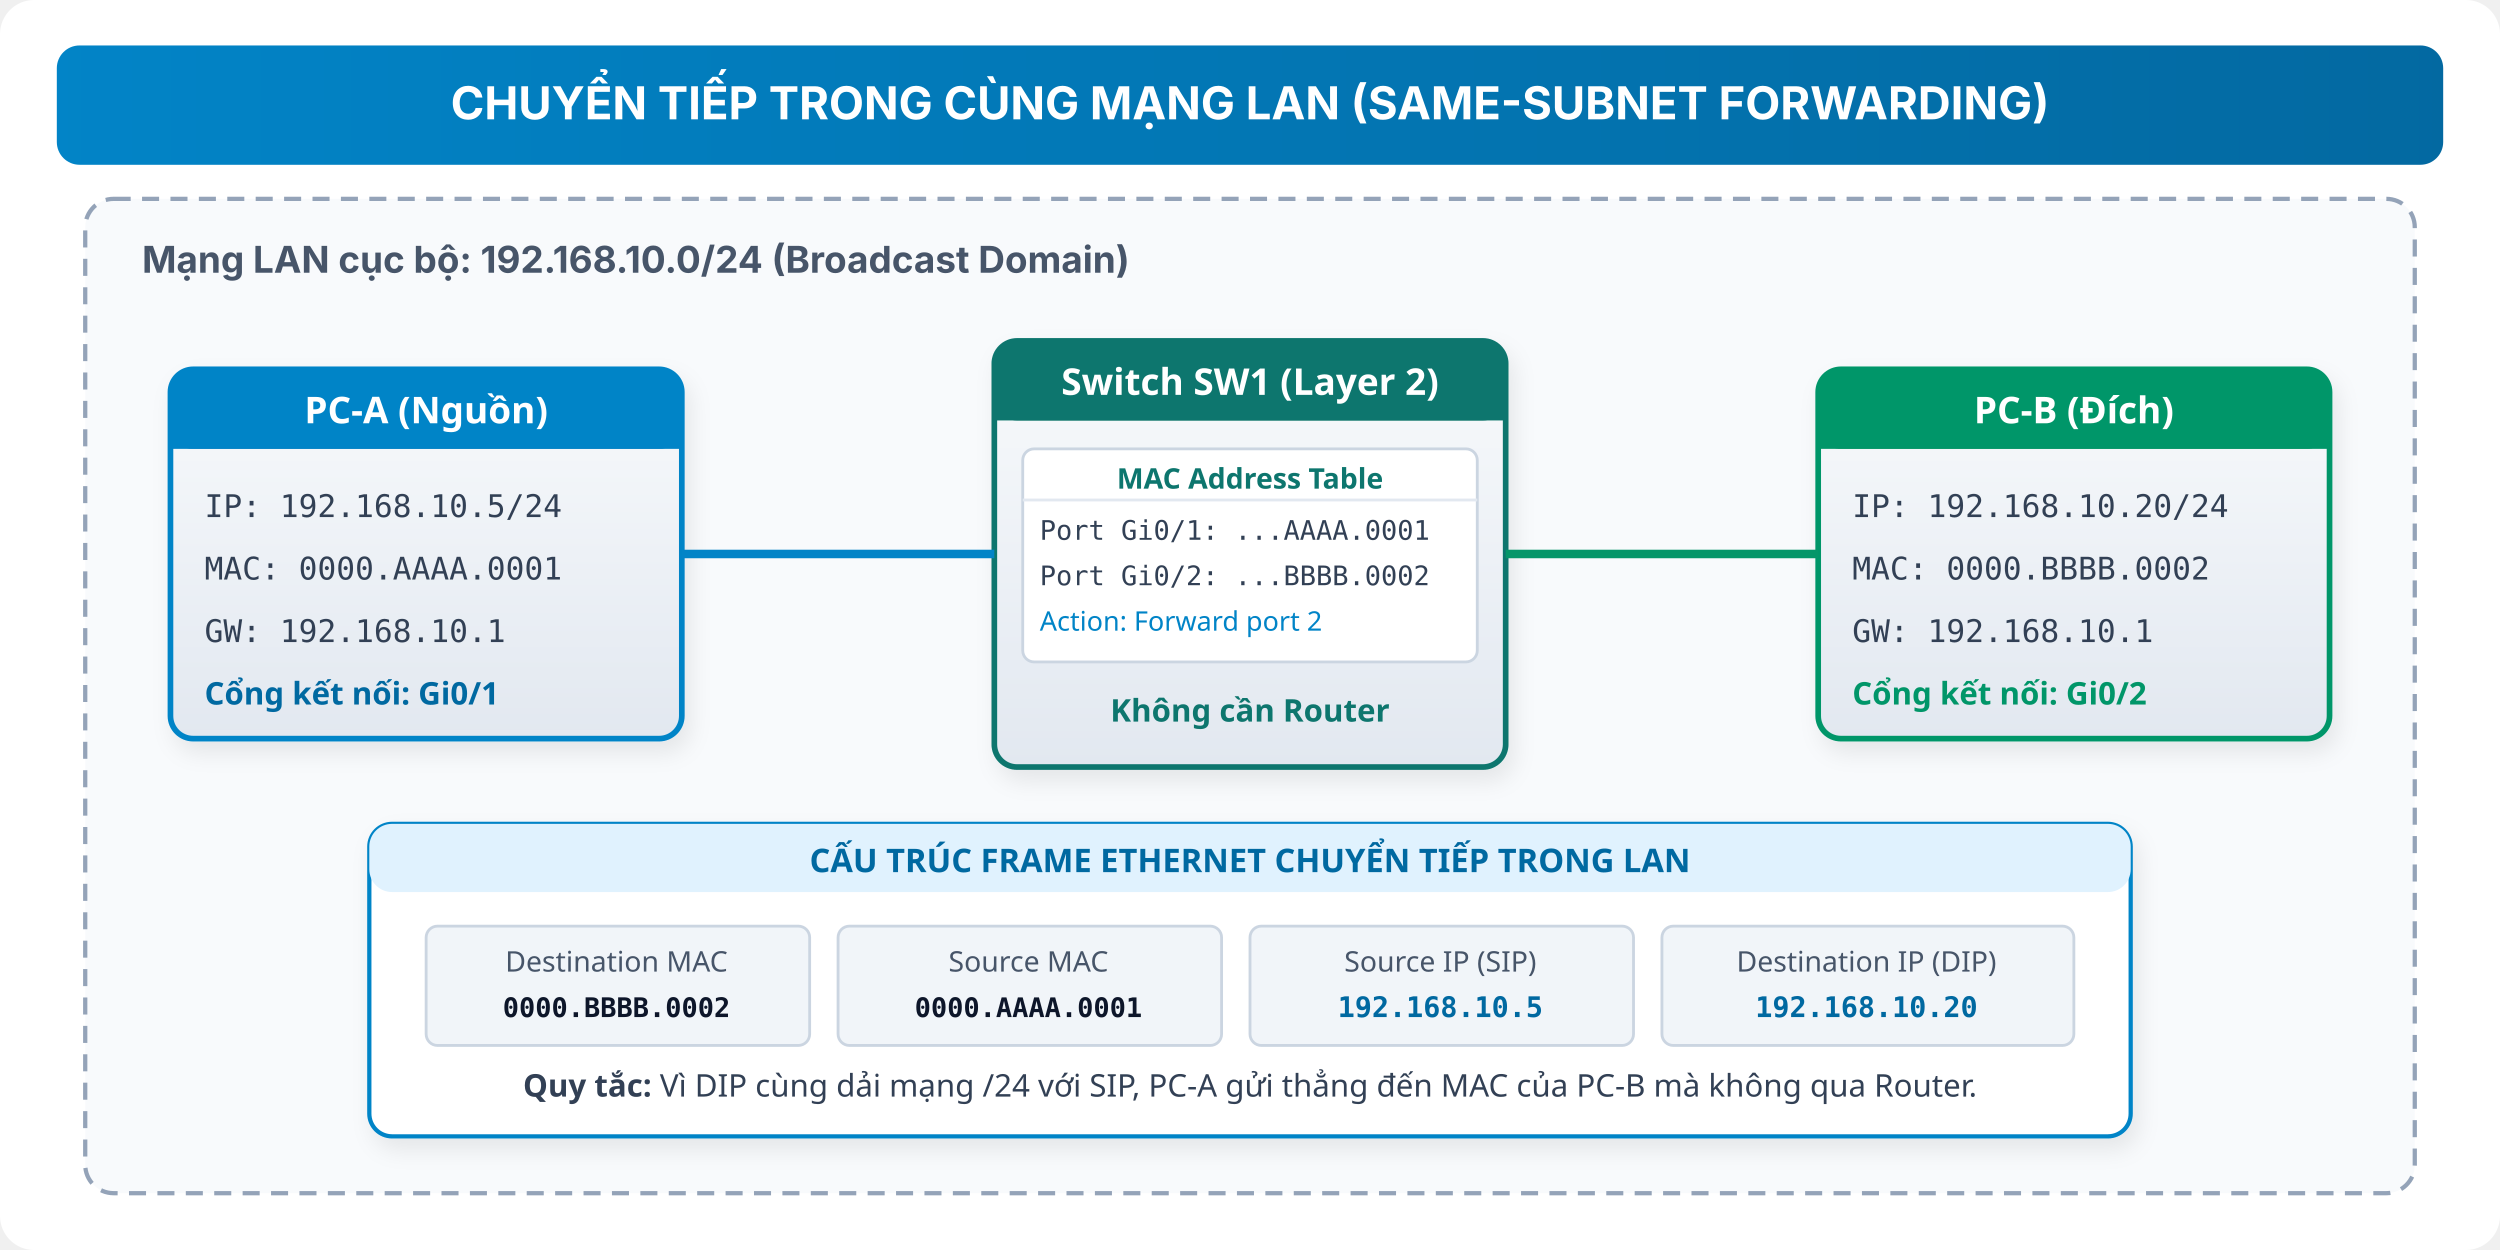
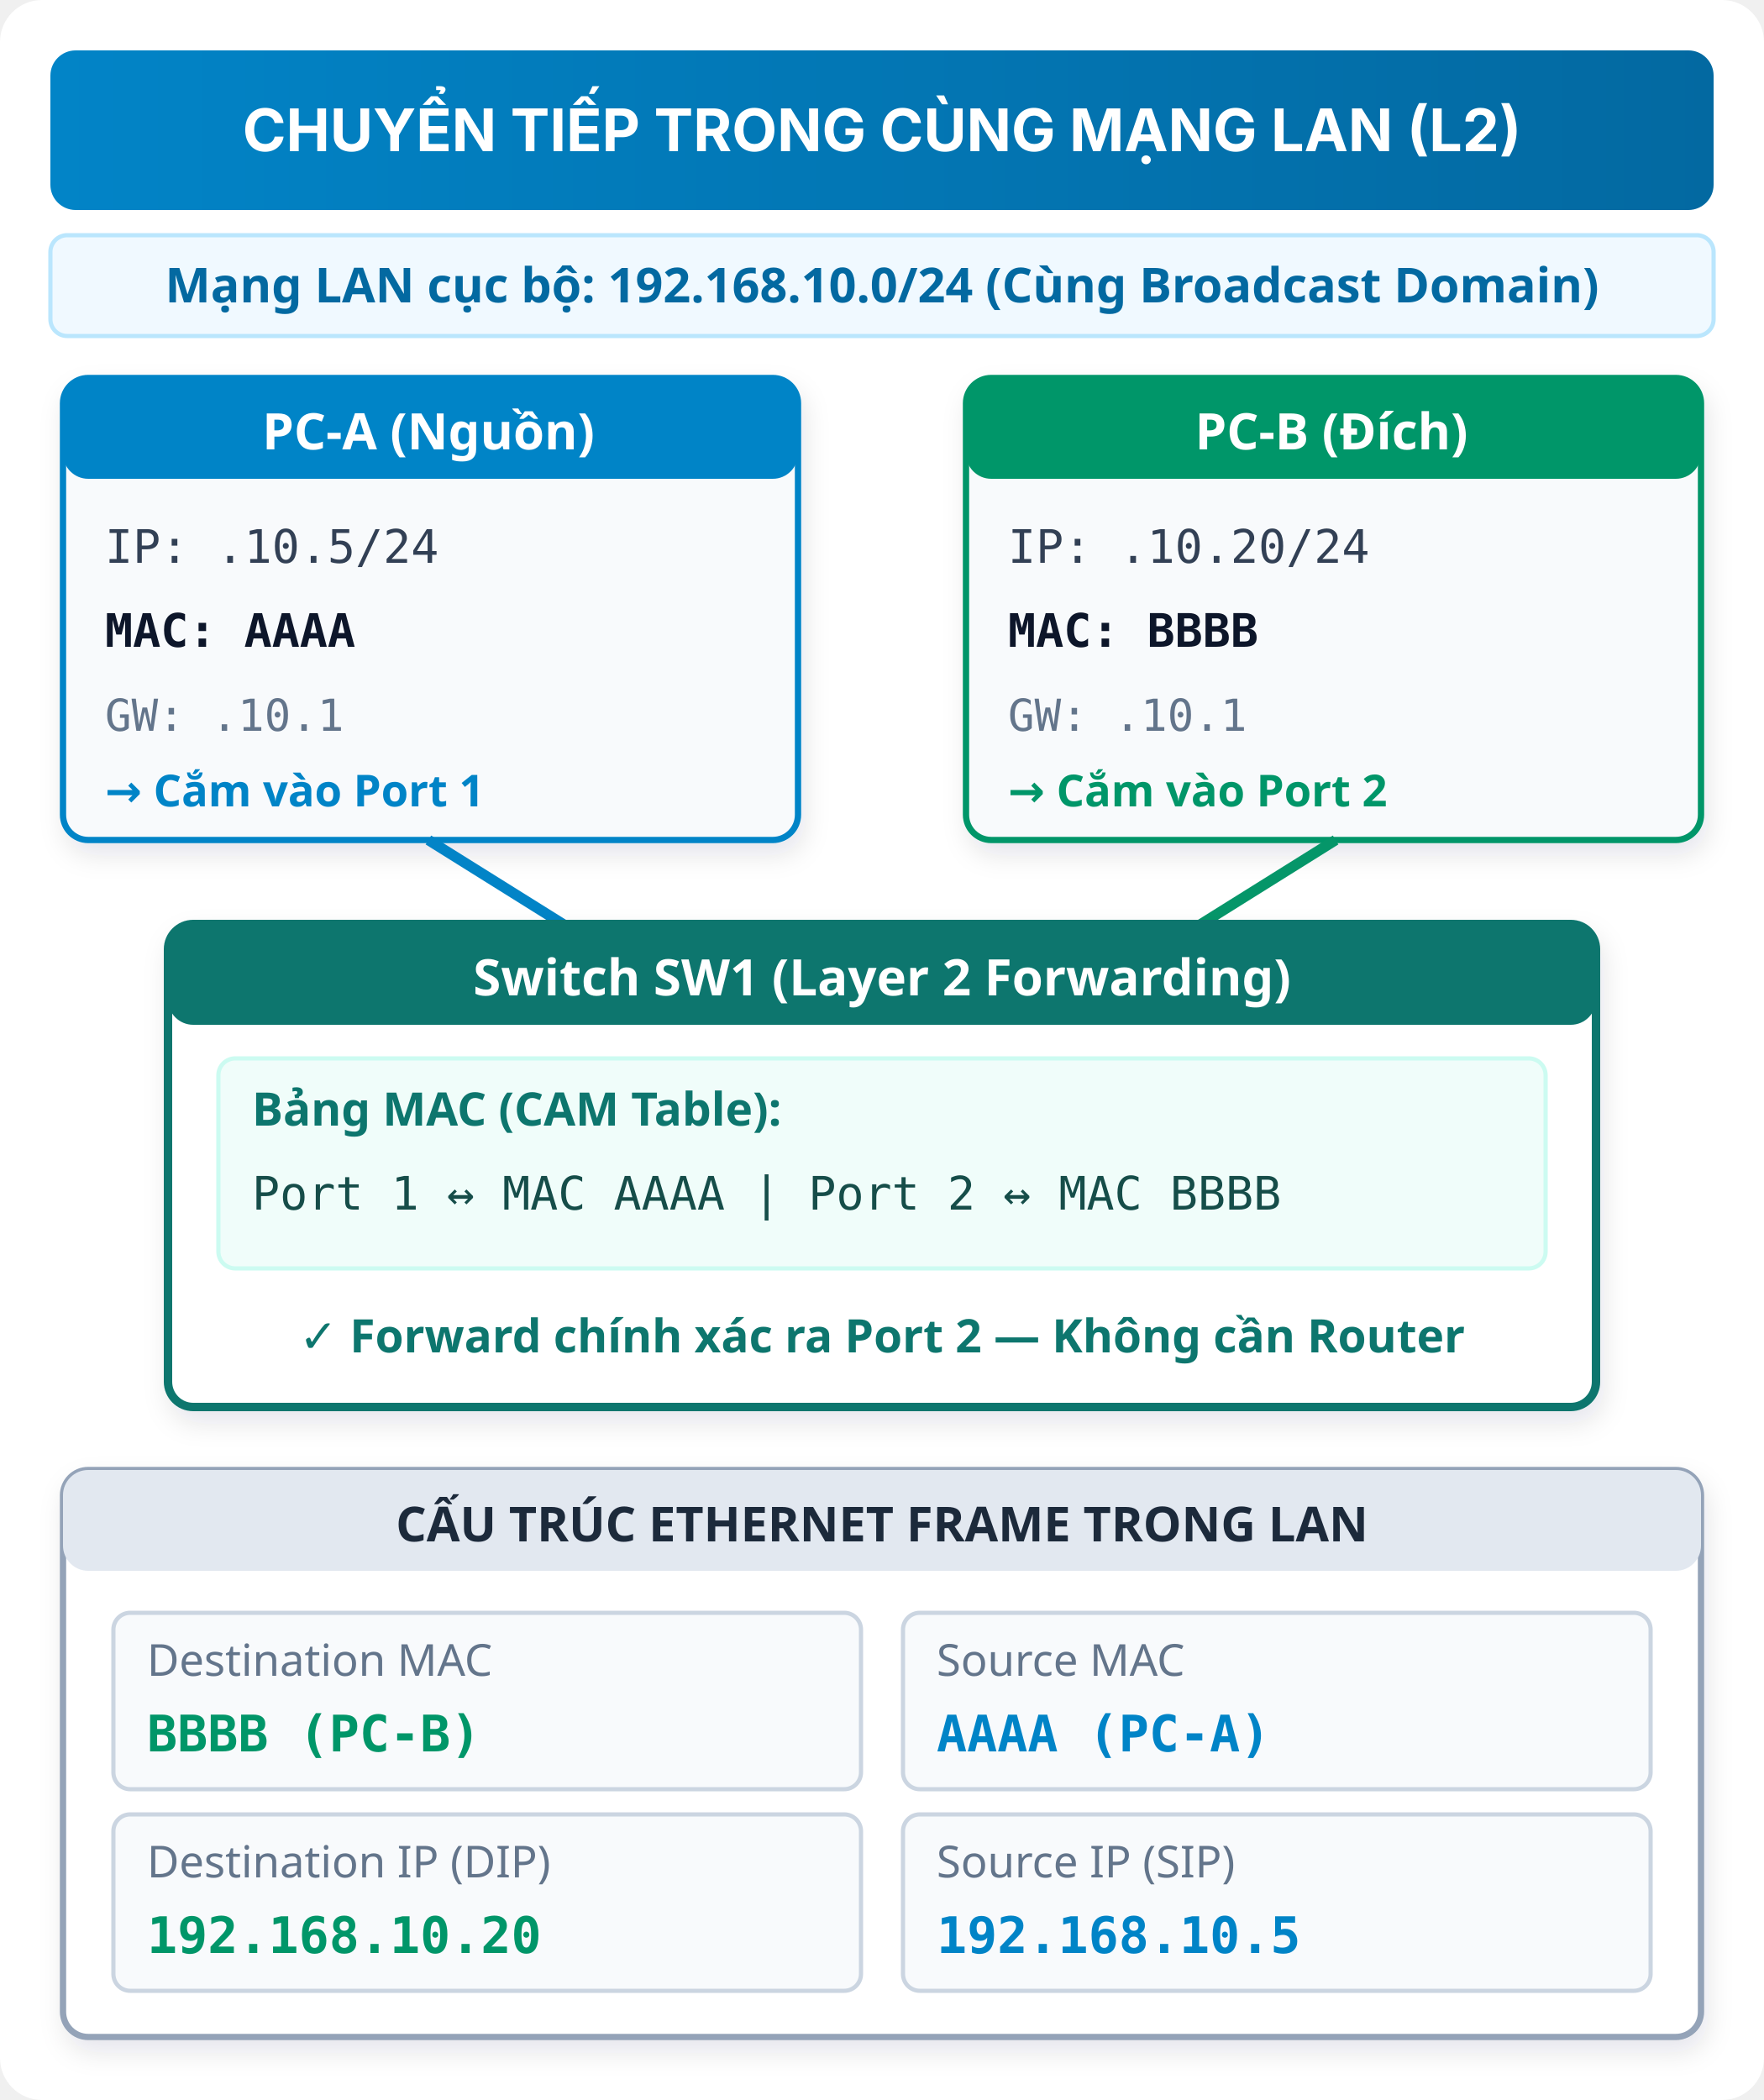
- <svg xmlns="http://www.w3.org/2000/svg" viewBox="0 0 880 440" width="100%" height="100%">
+ <svg xmlns="http://www.w3.org/2000/svg" viewBox="0 0 420 500" width="100%" height="100%">
  <defs>
-     <linearGradient id="boxGrad" x1="0%" y1="0%" x2="0%" y2="100%">
-       <stop offset="0%" stop-color="#f8fafc" />
-       <stop offset="100%" stop-color="#e2e8f0" />
-     </linearGradient>
-     <linearGradient id="headerGrad" x1="0%" y1="0%" x2="100%" y2="0%">
+     <linearGradient id="lanHdr" x1="0%" y1="0%" x2="100%" y2="0%">
      <stop offset="0%" stop-color="#0284c7" />
      <stop offset="100%" stop-color="#0369a1" />
    </linearGradient>
-     <filter id="shadow" x="-5%" y="-5%" width="110%" height="115%" filterUnits="userSpaceOnUse">
-       <feDropShadow dx="2" dy="4" stdDeviation="4" flood-color="#0f172a" flood-opacity="0.08" />
+     <filter id="cardShadow" x="-5%" y="-5%" width="110%" height="115%" filterUnits="userSpaceOnUse">
+       <feDropShadow dx="1" dy="3" stdDeviation="3" flood-color="#0f172a" flood-opacity="0.10" />
    </filter>
  </defs>
-   <rect width="100%" height="100%" fill="#ffffff" rx="12" />
-   <rect x="20" y="16" width="840" height="42" rx="8" fill="url(#headerGrad)" />
-   <text x="440" y="42" fill="#ffffff" font-family="system-ui, -apple-system, sans-serif" font-size="16" font-weight="bold" text-anchor="middle">
-     CHUYỂN TIẾP TRONG CÙNG MẠNG LAN (SAME-SUBNET FORWARDING)
+   <rect width="100%" height="100%" fill="#ffffff" rx="10" />
+   <rect x="12" y="12" width="396" height="38" rx="6" fill="url(#lanHdr)" />
+   <text x="210" y="36" fill="#ffffff" font-family="system-ui, -apple-system, sans-serif" font-size="14" font-weight="bold" text-anchor="middle">
+     CHUYỂN TIẾP TRONG CÙNG MẠNG LAN (L2)
  </text>
-   <rect x="30" y="70" width="820" height="350" rx="10" fill="#f8fafc" stroke="#94a3b8" stroke-width="1.5" stroke-dasharray="6,4" />
-   <text x="50" y="96" fill="#475569" font-family="system-ui, -apple-system, sans-serif" font-size="13" font-weight="bold">
-     Mạng LAN cục bộ: 192.168.10.0/24 (Broadcast Domain)
+   <rect x="12" y="56" width="396" height="24" rx="4" fill="#f0f9ff" stroke="#bae6fd" />
+   <text x="210" y="72" fill="#0369a1" font-family="system-ui, sans-serif" font-size="11.5" font-weight="bold" text-anchor="middle">
+     Mạng LAN cục bộ: 192.168.10.0/24 (Cùng Broadcast Domain)
  </text>
-   <g transform="translate(60, 130)" filter="url(#shadow)">
-     <rect width="180" height="130" rx="8" fill="url(#boxGrad)" stroke="#0284c7" stroke-width="2" />
-     <rect width="180" height="28" rx="8" fill="#0284c7" />
-     <rect y="20" width="180" height="8" fill="#0284c7" />
-     <text x="90" y="19" fill="#ffffff" font-family="system-ui, sans-serif" font-size="13" font-weight="bold" text-anchor="middle">PC-A (Nguồn)</text>
-     <text x="12" y="52" fill="#334155" font-family="monospace" font-size="11">IP:  192.168.10.5/24</text>
-     <text x="12" y="74" fill="#334155" font-family="monospace" font-size="11">MAC: 0000.AAAA.0001</text>
-     <text x="12" y="96" fill="#334155" font-family="monospace" font-size="11">GW:  192.168.10.1</text>
-     <text x="12" y="118" fill="#0369a1" font-family="system-ui, sans-serif" font-size="11" font-weight="bold">Cổng kết nối: Gi0/1</text>
+   <g transform="translate(15, 90)" filter="url(#cardShadow)">
+     <rect width="175" height="110" rx="6" fill="#f8fafc" stroke="#0284c7" stroke-width="1.5" />
+     <rect width="175" height="24" rx="6" fill="#0284c7" />
+     <text x="87" y="17" fill="#ffffff" font-family="system-ui, sans-serif" font-size="12" font-weight="bold" text-anchor="middle">PC-A (Nguồn)</text>
+     <text x="10" y="44" fill="#334155" font-family="monospace" font-size="11">IP: .10.5/24</text>
+     <text x="10" y="64" fill="#0f172a" font-family="monospace" font-size="11" font-weight="bold">MAC: AAAA</text>
+     <text x="10" y="84" fill="#64748b" font-family="monospace" font-size="10.5">GW: .10.1</text>
+     <text x="10" y="102" fill="#0284c7" font-family="system-ui, sans-serif" font-size="10.5" font-weight="bold">→ Cắm vào Port 1</text>
  </g>
-   <g transform="translate(350, 120)" filter="url(#shadow)">
-     <rect width="180" height="150" rx="8" fill="url(#boxGrad)" stroke="#0f766e" stroke-width="2" />
-     <rect width="180" height="28" rx="8" fill="#0f766e" />
-     <rect y="20" width="180" height="8" fill="#0f766e" />
-     <text x="90" y="19" fill="#ffffff" font-family="system-ui, sans-serif" font-size="13" font-weight="bold" text-anchor="middle">Switch SW1 (Layer 2)</text>
-     <rect x="10" y="38" width="160" height="75" rx="4" fill="#ffffff" stroke="#cbd5e1" />
-     <text x="90" y="52" fill="#0f766e" font-family="system-ui, sans-serif" font-size="10" font-weight="bold" text-anchor="middle">MAC Address Table</text>
-     <line x1="10" y1="56" x2="170" y2="56" stroke="#e2e8f0" />
-     <text x="16" y="70" fill="#334155" font-family="monospace" font-size="9.5">Port Gi0/1: ...AAAA.0001</text>
-     <text x="16" y="86" fill="#334155" font-family="monospace" font-size="9.5">Port Gi0/2: ...BBBB.0002</text>
-     <text x="16" y="102" fill="#0284c7" font-family="system-ui, sans-serif" font-size="9.5">Action: Forward port 2</text>
-     <text x="90" y="134" fill="#0f766e" font-family="system-ui, sans-serif" font-size="11" font-weight="bold" text-anchor="middle">Không cần Router</text>
+   <g transform="translate(230, 90)" filter="url(#cardShadow)">
+     <rect width="175" height="110" rx="6" fill="#f8fafc" stroke="#059669" stroke-width="1.5" />
+     <rect width="175" height="24" rx="6" fill="#059669" />
+     <text x="87" y="17" fill="#ffffff" font-family="system-ui, sans-serif" font-size="12" font-weight="bold" text-anchor="middle">PC-B (Đích)</text>
+     <text x="10" y="44" fill="#334155" font-family="monospace" font-size="11">IP: .10.20/24</text>
+     <text x="10" y="64" fill="#0f172a" font-family="monospace" font-size="11" font-weight="bold">MAC: BBBB</text>
+     <text x="10" y="84" fill="#64748b" font-family="monospace" font-size="10.5">GW: .10.1</text>
+     <text x="10" y="102" fill="#059669" font-family="system-ui, sans-serif" font-size="10.5" font-weight="bold">→ Cắm vào Port 2</text>
  </g>
-   <g transform="translate(640, 130)" filter="url(#shadow)">
-     <rect width="180" height="130" rx="8" fill="url(#boxGrad)" stroke="#059669" stroke-width="2" />
-     <rect width="180" height="28" rx="8" fill="#059669" />
-     <rect y="20" width="180" height="8" fill="#059669" />
-     <text x="90" y="19" fill="#ffffff" font-family="system-ui, sans-serif" font-size="13" font-weight="bold" text-anchor="middle">PC-B (Đích)</text>
-     <text x="12" y="52" fill="#334155" font-family="monospace" font-size="11">IP:  192.168.10.20/24</text>
-     <text x="12" y="74" fill="#334155" font-family="monospace" font-size="11">MAC: 0000.BBBB.0002</text>
-     <text x="12" y="96" fill="#334155" font-family="monospace" font-size="11">GW:  192.168.10.1</text>
-     <text x="12" y="118" fill="#059669" font-family="system-ui, sans-serif" font-size="11" font-weight="bold">Cổng kết nối: Gi0/2</text>
-   </g>
-   <line x1="240" y1="195" x2="350" y2="195" stroke="#0284c7" stroke-width="3" />
-   <line x1="530" y1="195" x2="640" y2="195" stroke="#059669" stroke-width="3" />
-   <g transform="translate(130, 290)" filter="url(#shadow)">
-     <rect width="620" height="110" rx="8" fill="#ffffff" stroke="#0284c7" stroke-width="1.5" />
-     <rect width="620" height="24" rx="8" fill="#e0f2fe" />
-     <text x="310" y="17" fill="#0369a1" font-family="system-ui, sans-serif" font-size="11.5" font-weight="bold" text-anchor="middle">
-       CẤU TRÚC FRAME ETHERNET CHUYỂN TIẾP TRONG LAN
+   <line x1="102" y1="200" x2="150" y2="230" stroke="#0284c7" stroke-width="2.5" />
+   <line x1="318" y1="200" x2="270" y2="230" stroke="#059669" stroke-width="2.5" />
+   <g transform="translate(40, 220)" filter="url(#cardShadow)">
+     <rect width="340" height="115" rx="6" fill="#ffffff" stroke="#0f766e" stroke-width="2" />
+     <rect width="340" height="24" rx="6" fill="#0f766e" />
+     <text x="170" y="17" fill="#ffffff" font-family="system-ui, sans-serif" font-size="12" font-weight="bold" text-anchor="middle">
+       Switch SW1 (Layer 2 Forwarding)
    </text>
-     <rect x="20" y="36" width="135" height="42" rx="4" fill="#f1f5f9" stroke="#cbd5e1" />
-     <text x="87" y="52" fill="#475569" font-family="system-ui, sans-serif" font-size="10" text-anchor="middle">Destination MAC</text>
-     <text x="87" y="68" fill="#0f172a" font-family="monospace" font-size="9.5" font-weight="bold" text-anchor="middle">0000.BBBB.0002</text>
-     <rect x="165" y="36" width="135" height="42" rx="4" fill="#f1f5f9" stroke="#cbd5e1" />
-     <text x="232" y="52" fill="#475569" font-family="system-ui, sans-serif" font-size="10" text-anchor="middle">Source MAC</text>
-     <text x="232" y="68" fill="#0f172a" font-family="monospace" font-size="9.5" font-weight="bold" text-anchor="middle">0000.AAAA.0001</text>
-     <rect x="310" y="36" width="135" height="42" rx="4" fill="#f1f5f9" stroke="#cbd5e1" />
-     <text x="377" y="52" fill="#475569" font-family="system-ui, sans-serif" font-size="10" text-anchor="middle">Source IP (SIP)</text>
-     <text x="377" y="68" fill="#0369a1" font-family="monospace" font-size="10" font-weight="bold" text-anchor="middle">192.168.10.5</text>
-     <rect x="455" y="36" width="145" height="42" rx="4" fill="#f1f5f9" stroke="#cbd5e1" />
-     <text x="527" y="52" fill="#475569" font-family="system-ui, sans-serif" font-size="10" text-anchor="middle">Destination IP (DIP)</text>
-     <text x="527" y="68" fill="#0369a1" font-family="monospace" font-size="10" font-weight="bold" text-anchor="middle">192.168.10.20</text>
-     <text x="310" y="96" fill="#334155" font-family="system-ui, sans-serif" font-size="11" text-anchor="middle">
-       <tspan font-weight="bold">Quy tắc:</tspan> Vì DIP cùng dải mạng /24 với SIP, PC-A gửi thẳng đến MAC của PC-B mà không qua Router.
+     <rect x="12" y="32" width="316" height="50" rx="4" fill="#f0fdfa" stroke="#ccfbf1" />
+     <text x="20" y="48" fill="#0f766e" font-family="system-ui, sans-serif" font-size="11" font-weight="bold">Bảng MAC (CAM Table):</text>
+     <text x="20" y="68" fill="#134e4a" font-family="monospace" font-size="11">Port 1 ↔ MAC AAAA  |  Port 2 ↔ MAC BBBB</text>
+     <text x="170" y="102" fill="#0f766e" font-family="system-ui, sans-serif" font-size="11" font-weight="bold" text-anchor="middle">
+       ✓ Forward chính xác ra Port 2 — Không cần Router
    </text>
  </g>
+   <g transform="translate(15, 350)" filter="url(#cardShadow)">
+     <rect width="390" height="135" rx="6" fill="#ffffff" stroke="#94a3b8" stroke-width="1.5" />
+     <rect width="390" height="24" rx="6" fill="#e2e8f0" />
+     <text x="195" y="17" fill="#1e293b" font-family="system-ui, sans-serif" font-size="11.5" font-weight="bold" text-anchor="middle">
+       CẤU TRÚC ETHERNET FRAME TRONG LAN
+     </text>
+     <rect x="12" y="34" width="178" height="42" rx="4" fill="#f8fafc" stroke="#cbd5e1" />
+     <text x="20" y="49" fill="#64748b" font-family="system-ui, sans-serif" font-size="10.5">Destination MAC</text>
+     <text x="20" y="67" fill="#059669" font-family="monospace" font-size="12" font-weight="bold">BBBB (PC-B)</text>
+     <rect x="200" y="34" width="178" height="42" rx="4" fill="#f8fafc" stroke="#cbd5e1" />
+     <text x="208" y="49" fill="#64748b" font-family="system-ui, sans-serif" font-size="10.5">Source MAC</text>
+     <text x="208" y="67" fill="#0284c7" font-family="monospace" font-size="12" font-weight="bold">AAAA (PC-A)</text>
+     <rect x="12" y="82" width="178" height="42" rx="4" fill="#f8fafc" stroke="#cbd5e1" />
+     <text x="20" y="97" fill="#64748b" font-family="system-ui, sans-serif" font-size="10.5">Destination IP (DIP)</text>
+     <text x="20" y="115" fill="#059669" font-family="monospace" font-size="12" font-weight="bold">192.168.10.20</text>
+     <rect x="200" y="82" width="178" height="42" rx="4" fill="#f8fafc" stroke="#cbd5e1" />
+     <text x="208" y="97" fill="#64748b" font-family="system-ui, sans-serif" font-size="10.5">Source IP (SIP)</text>
+     <text x="208" y="115" fill="#0284c7" font-family="monospace" font-size="12" font-weight="bold">192.168.10.5</text>
+   </g>
</svg>
